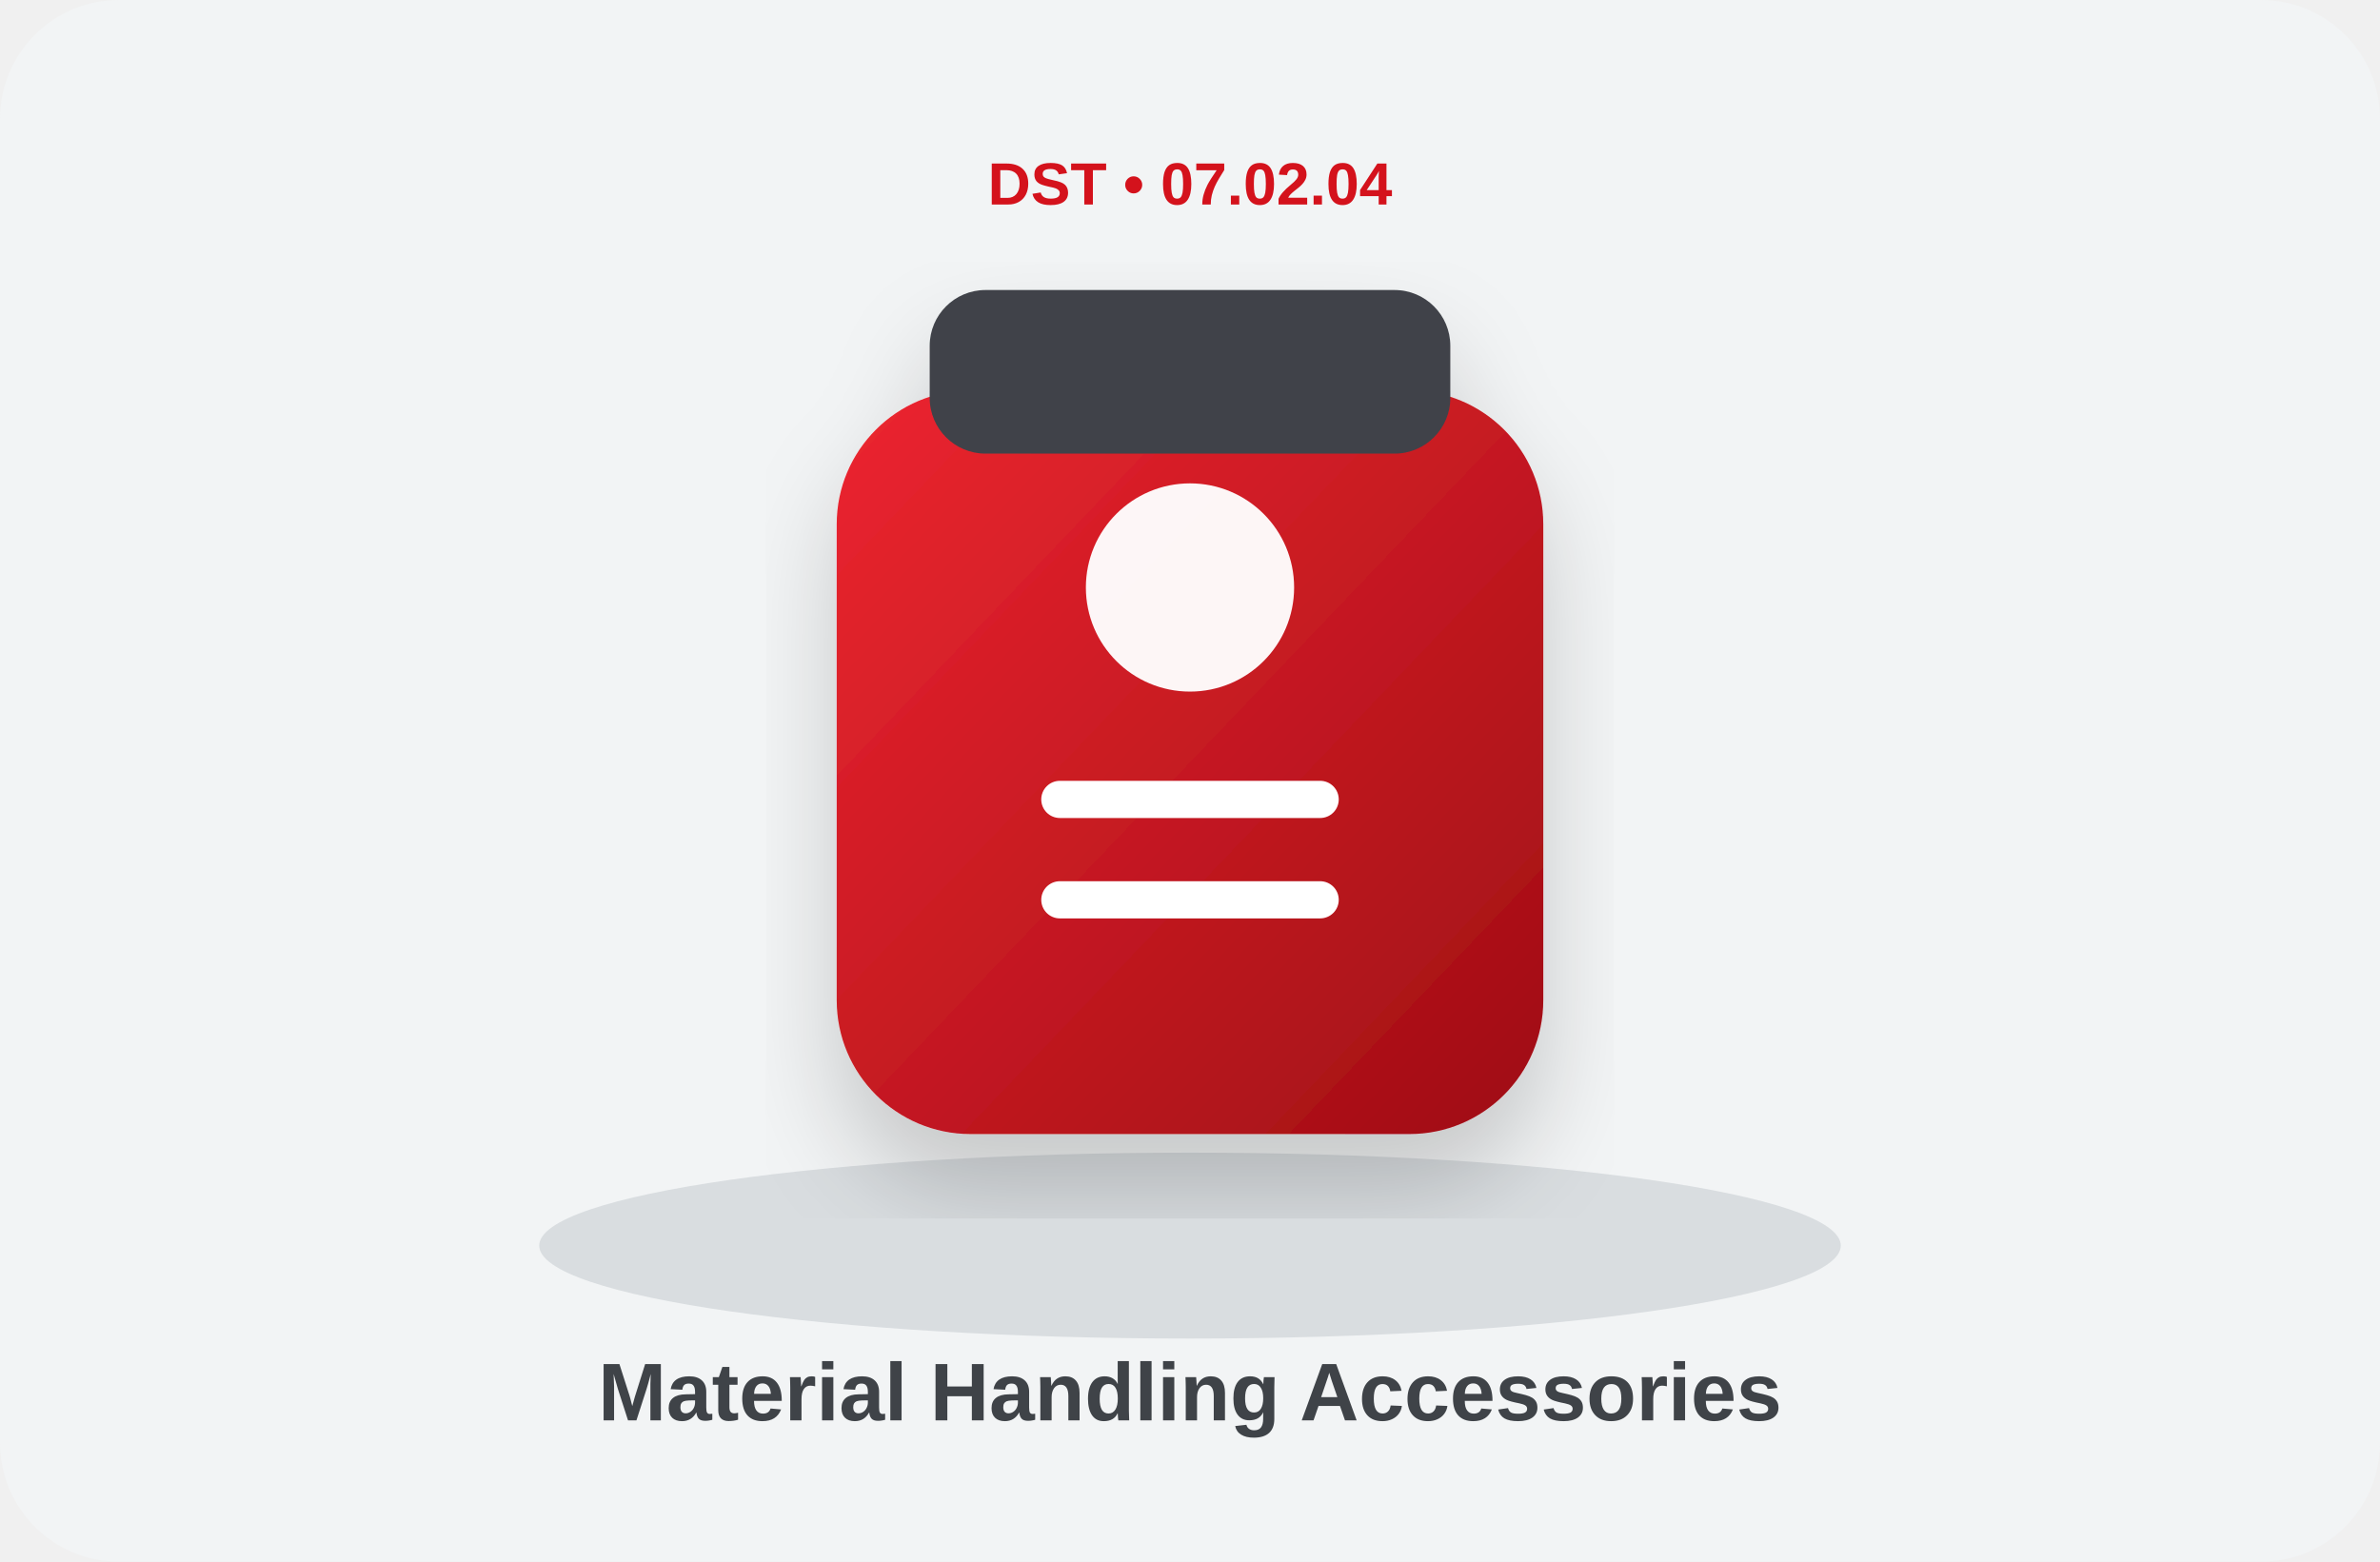
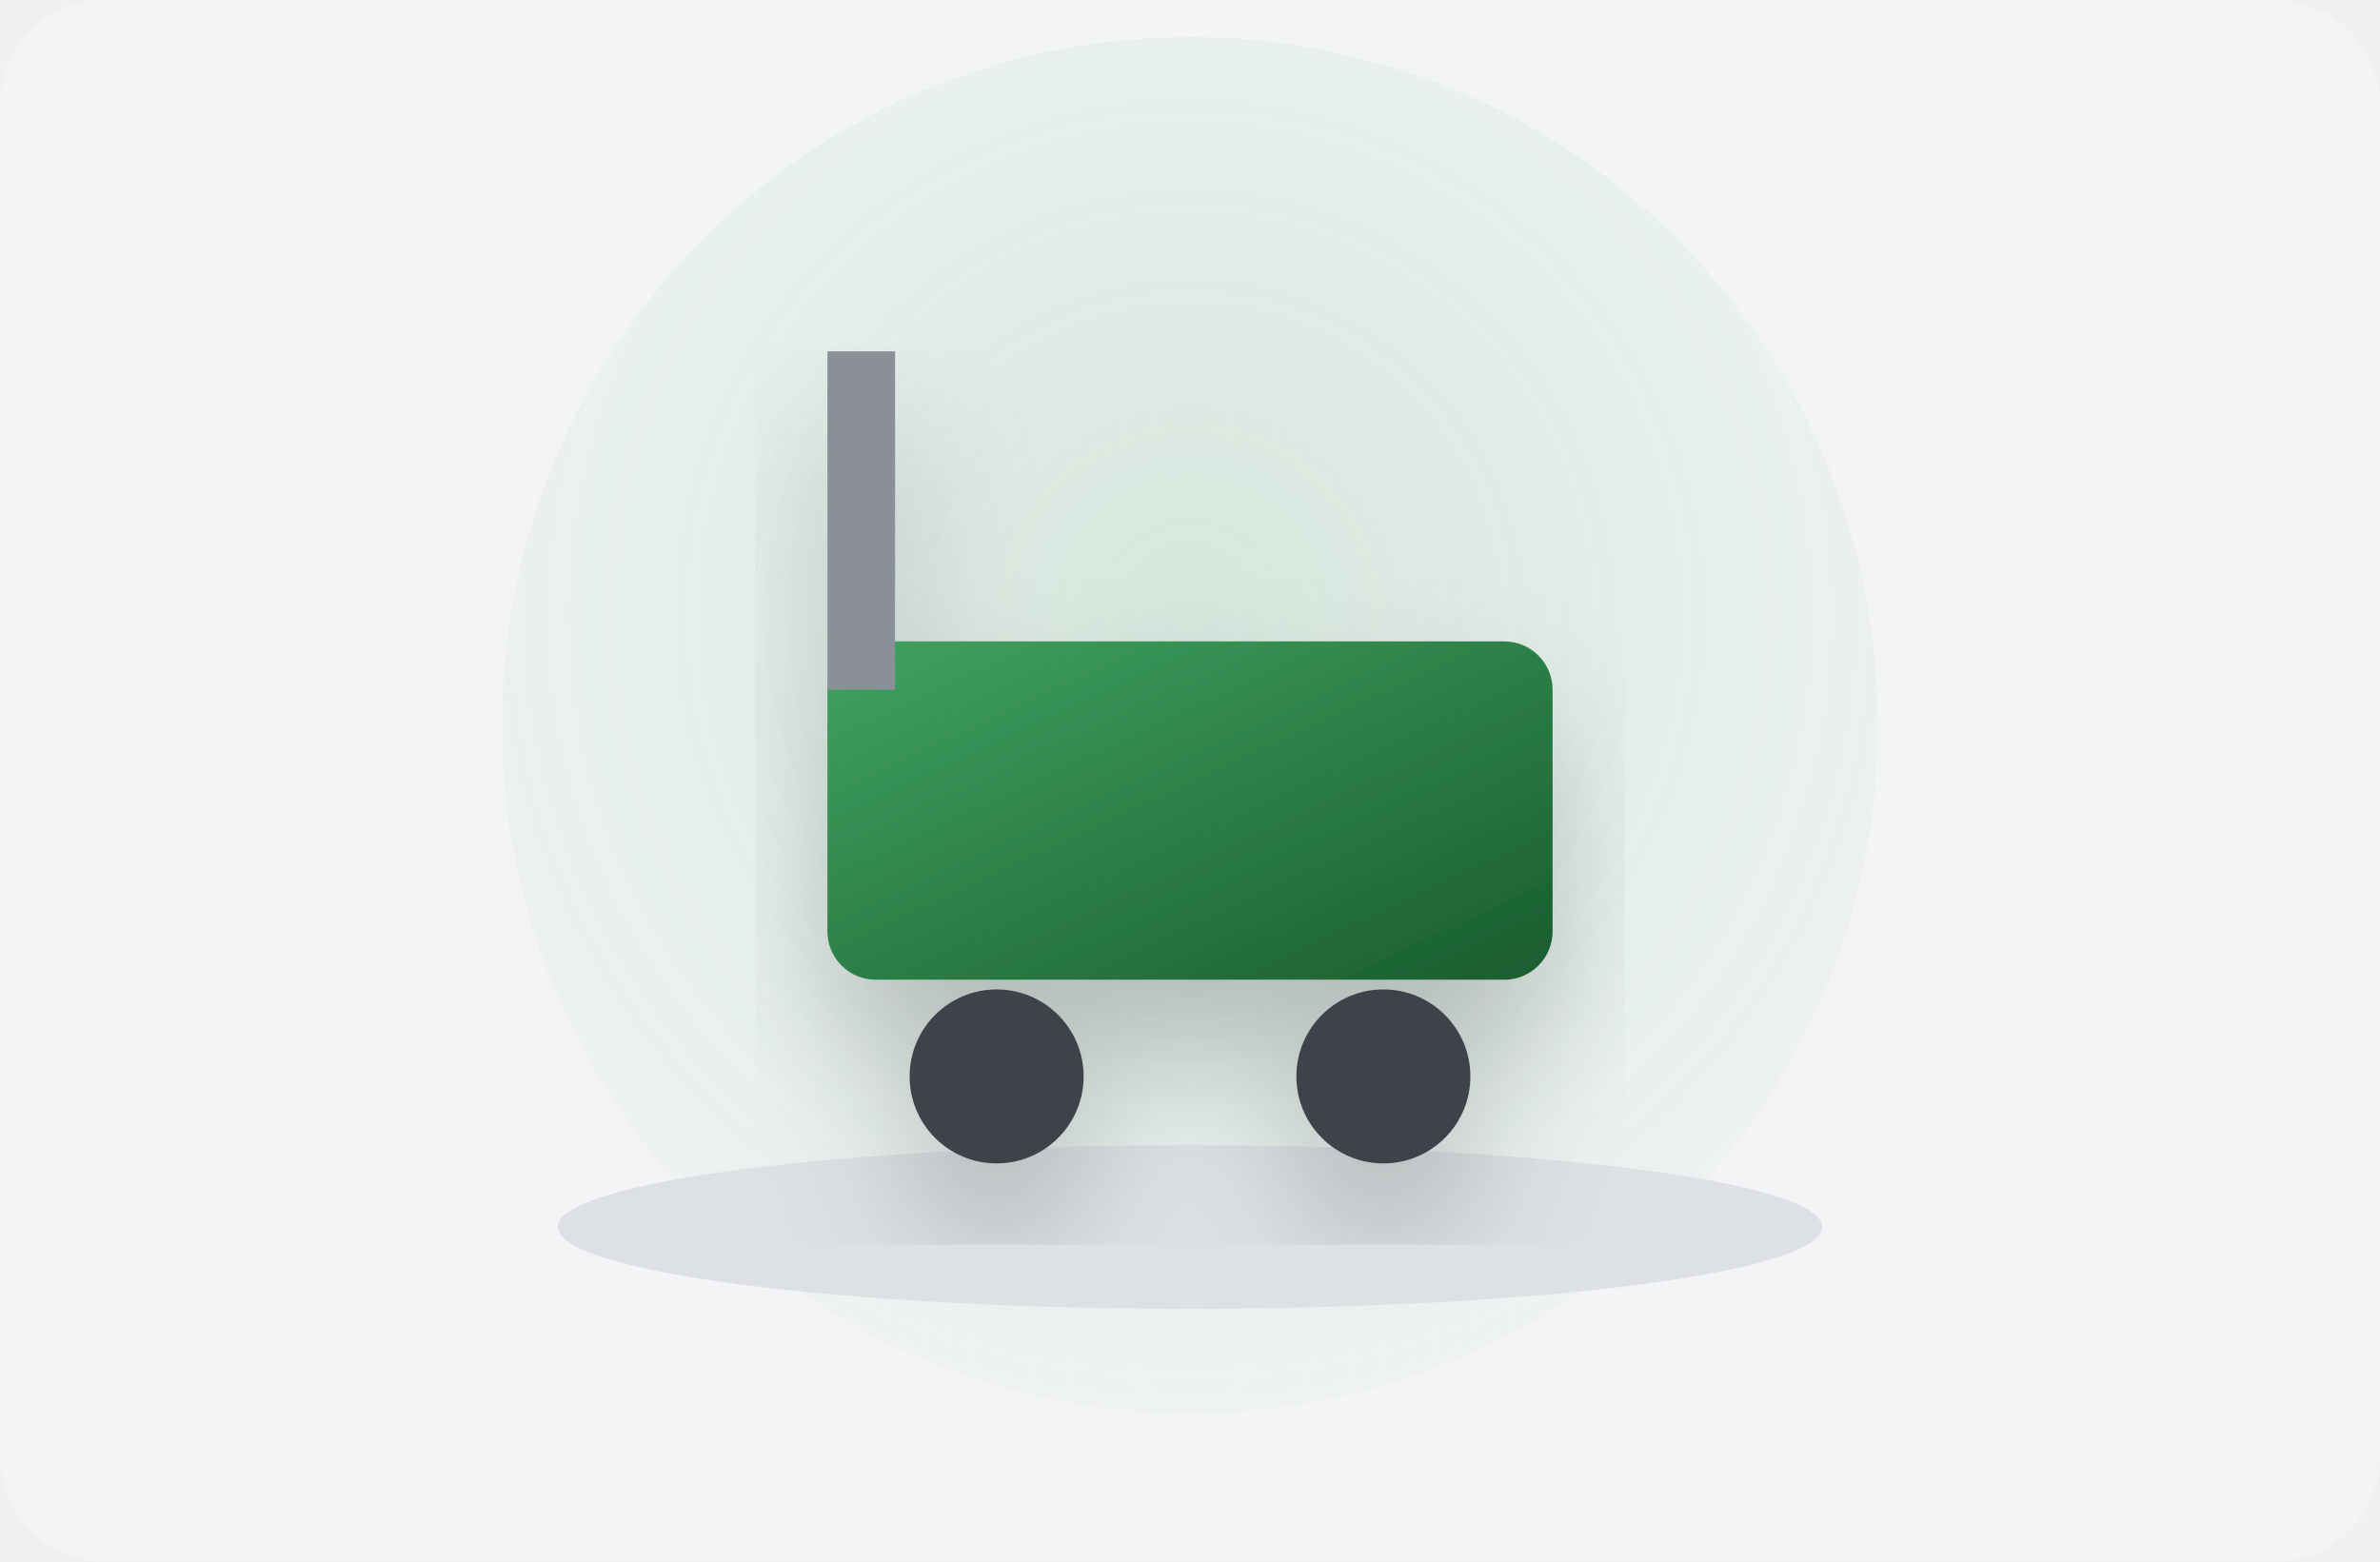
<svg xmlns="http://www.w3.org/2000/svg" viewBox="0 0 640 420">
  <defs>
    <linearGradient id="g" x1="0" y1="0" x2="1" y2="1">
-       <stop stop-color="#ed2630" />
-       <stop offset="1" stop-color="#9e0d14" />
+       <stop stop-color="#3fa361" />
+       <stop offset="1" stop-color="#1a5c2e" />
+     </linearGradient>
+     <radialGradient id="bg" cx="50%" cy="42%" r="65%">
+       <stop offset="0%" stop-color="#3fa361" stop-opacity=".16" />
+       <stop offset="100%" stop-color="#3fa361" stop-opacity="0" />
+     </radialGradient>
+     <linearGradient id="hl" x1="0" y1="0" x2="0" y2="1">
+       <stop stop-color="#ffffff" stop-opacity=".55" />
+       <stop offset="1" stop-color="#ffffff" stop-opacity="0" />
    </linearGradient>
    <filter id="sh">
-       <feDropShadow dx="0" dy="15" stdDeviation="13" flood-opacity=".18" />
+       <feDropShadow dx="0" dy="16" stdDeviation="14" flood-opacity=".2" />
    </filter>
  </defs>
-   <rect width="640" height="420" rx="32" fill="#f2f4f5" />
-   <ellipse cx="320" cy="335" rx="175" ry="25" fill="#d9dde0" />
-   <g filter="url(#sh)">
-     <rect x="225" y="105" width="190" height="200" rx="36" fill="url(#g)" />
-     <rect x="250" y="78" width="140" height="44" rx="15" fill="#3f4348" />
-     <circle cx="320" cy="158" r="28" fill="#fff" opacity=".96" />
-     <path d="M285 215h70M285 242h70" stroke="#fff" stroke-width="10" stroke-linecap="round" />
+   <rect width="640" height="420" rx="28" fill="#f2f4f5" />
+   <circle cx="320" cy="195" r="185" fill="url(#bg)" />
+   <ellipse cx="320" cy="330" rx="170" ry="22" fill="#dde1e3" />
+   <g transform="translate(320,205) scale(1.3) translate(-320,-205)">
+     <g filter="url(#sh)">
+       <rect x="245" y="180" width="150" height="70" rx="10" fill="url(#g)" />
+       <rect x="245" y="120" width="14" height="70" fill="#8a9096" />
+       <circle cx="280" cy="270" r="18" fill="#3f4348" />
+       <circle cx="360" cy="270" r="18" fill="#3f4348" />
+     </g>
  </g>
-   <text x="320" y="55" text-anchor="middle" font-family="Arial" font-size="16" font-weight="800" fill="#d4121c">DST • 07.02.04</text>
-   <text x="320" y="382" text-anchor="middle" font-family="Arial" font-size="22" font-weight="700" fill="#3f4348">Material Handling Accessories</text>
</svg>
